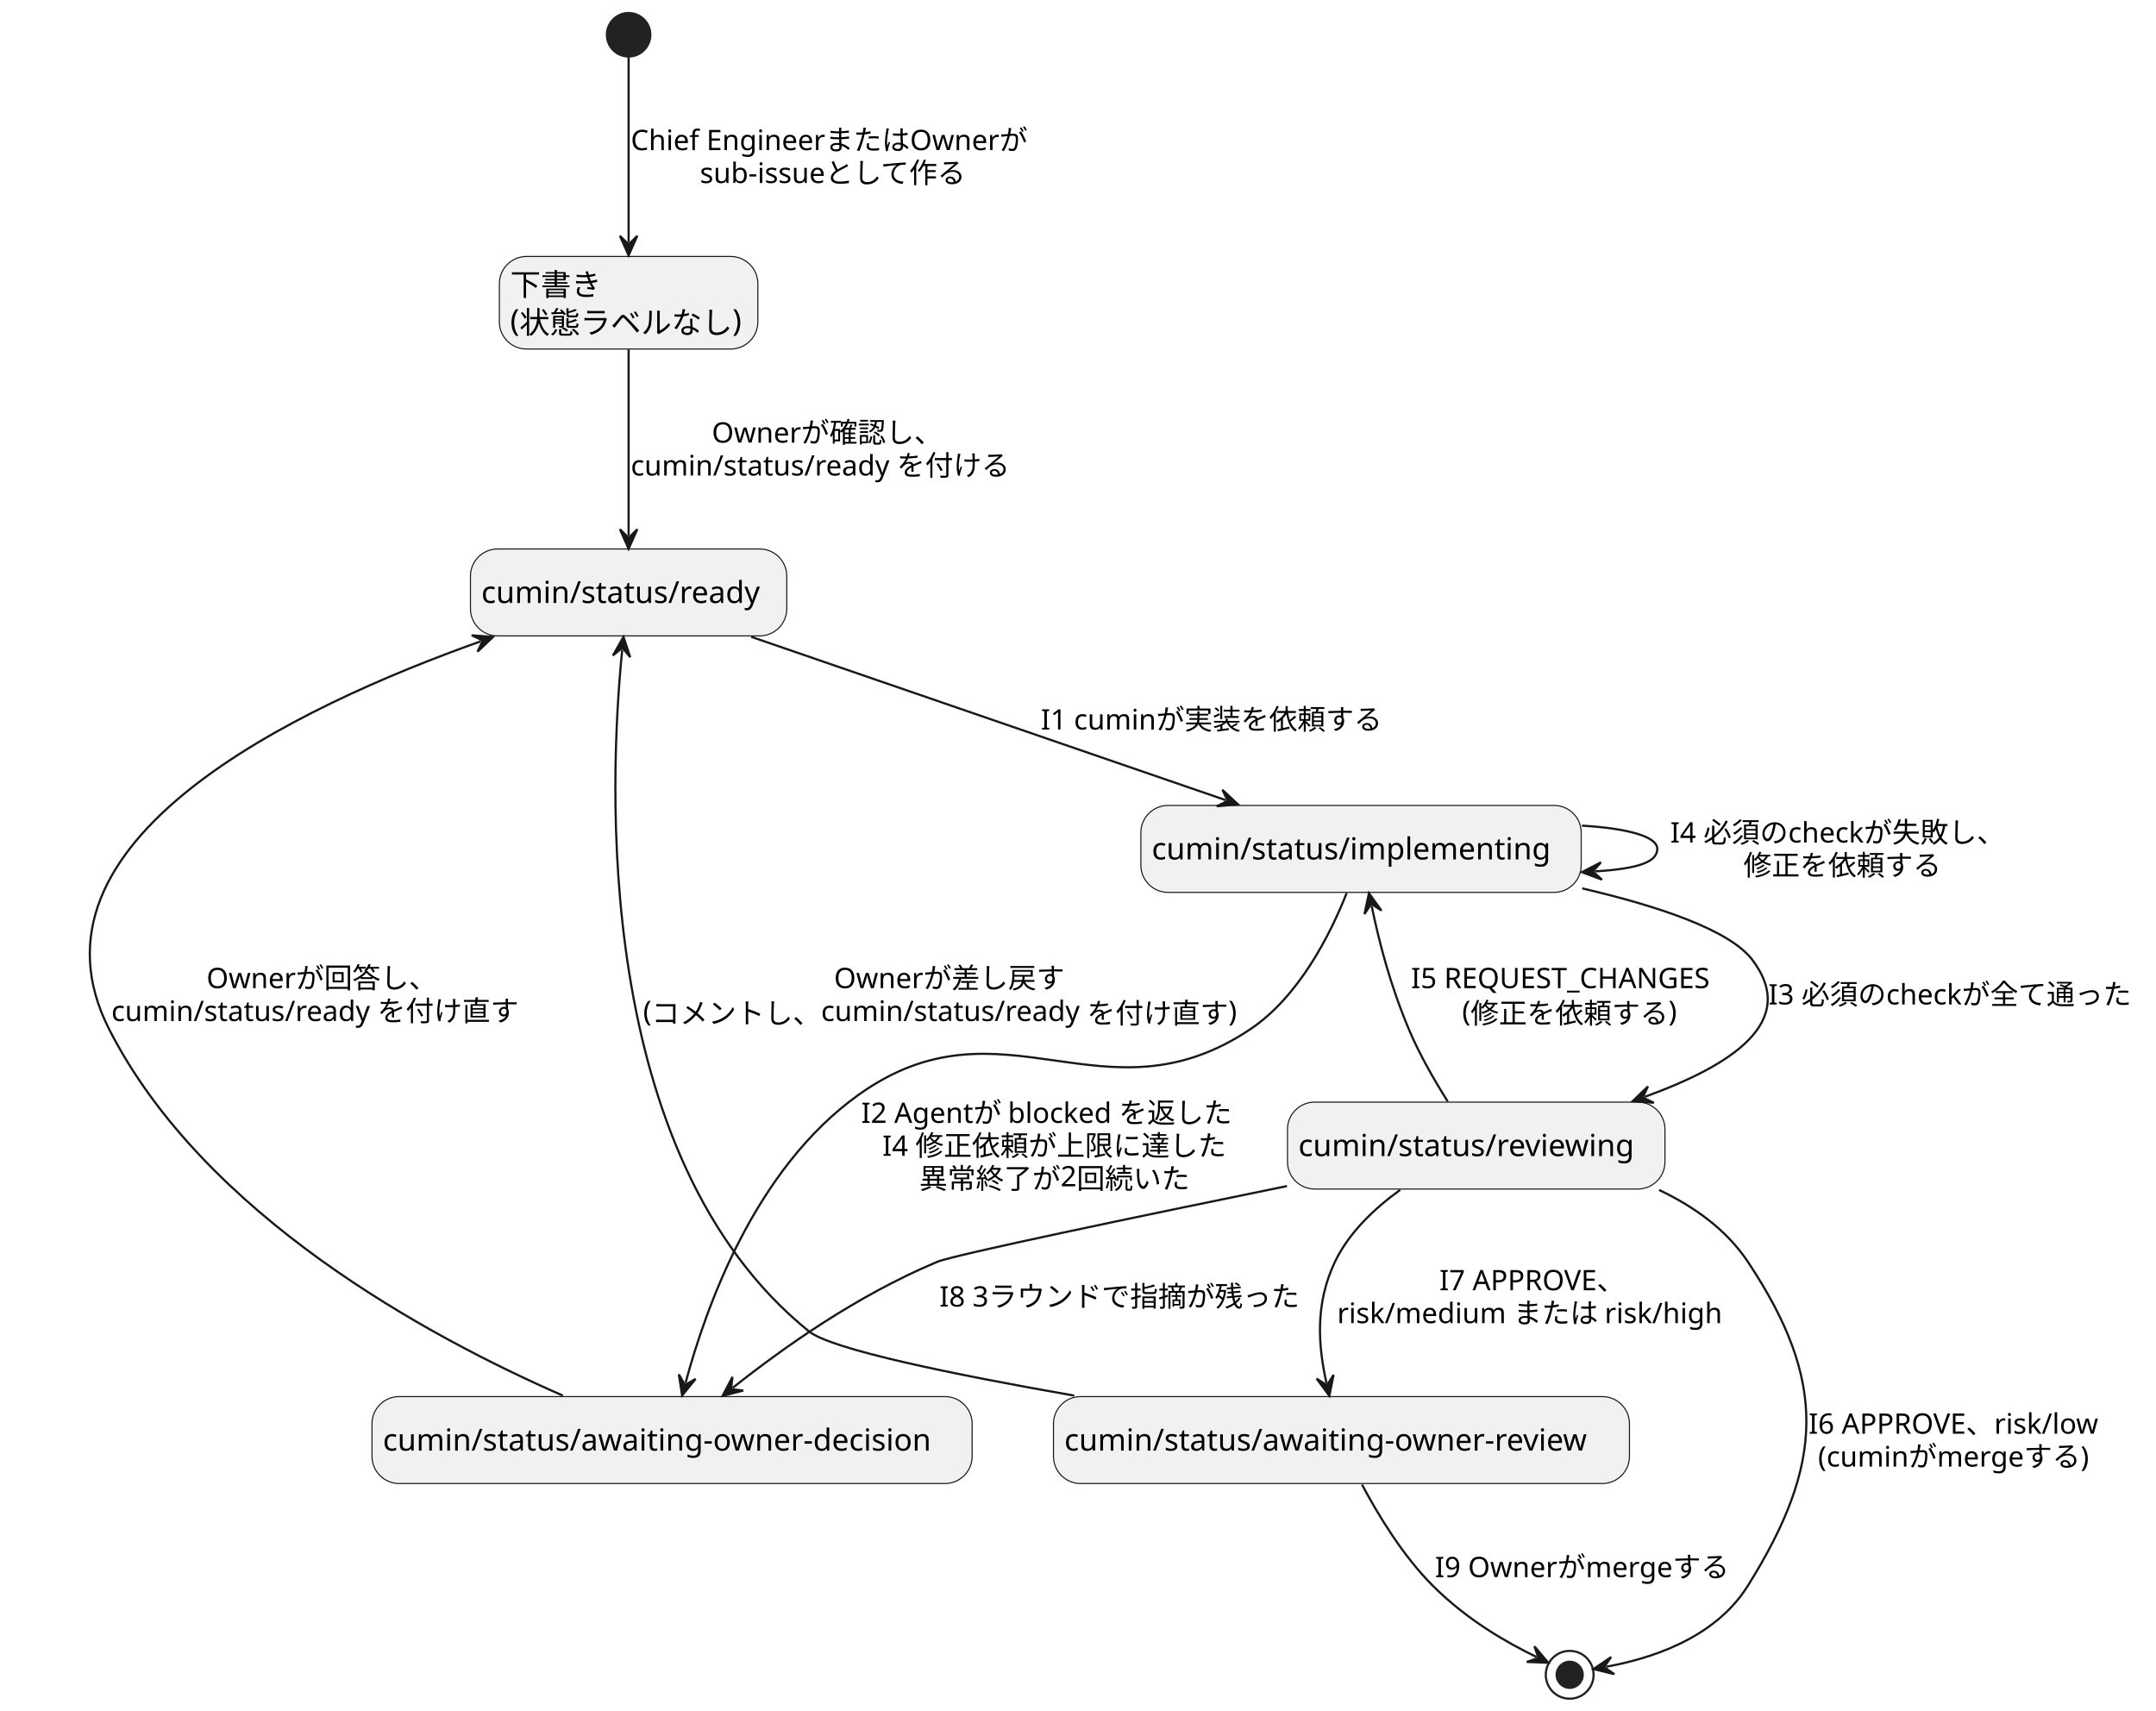
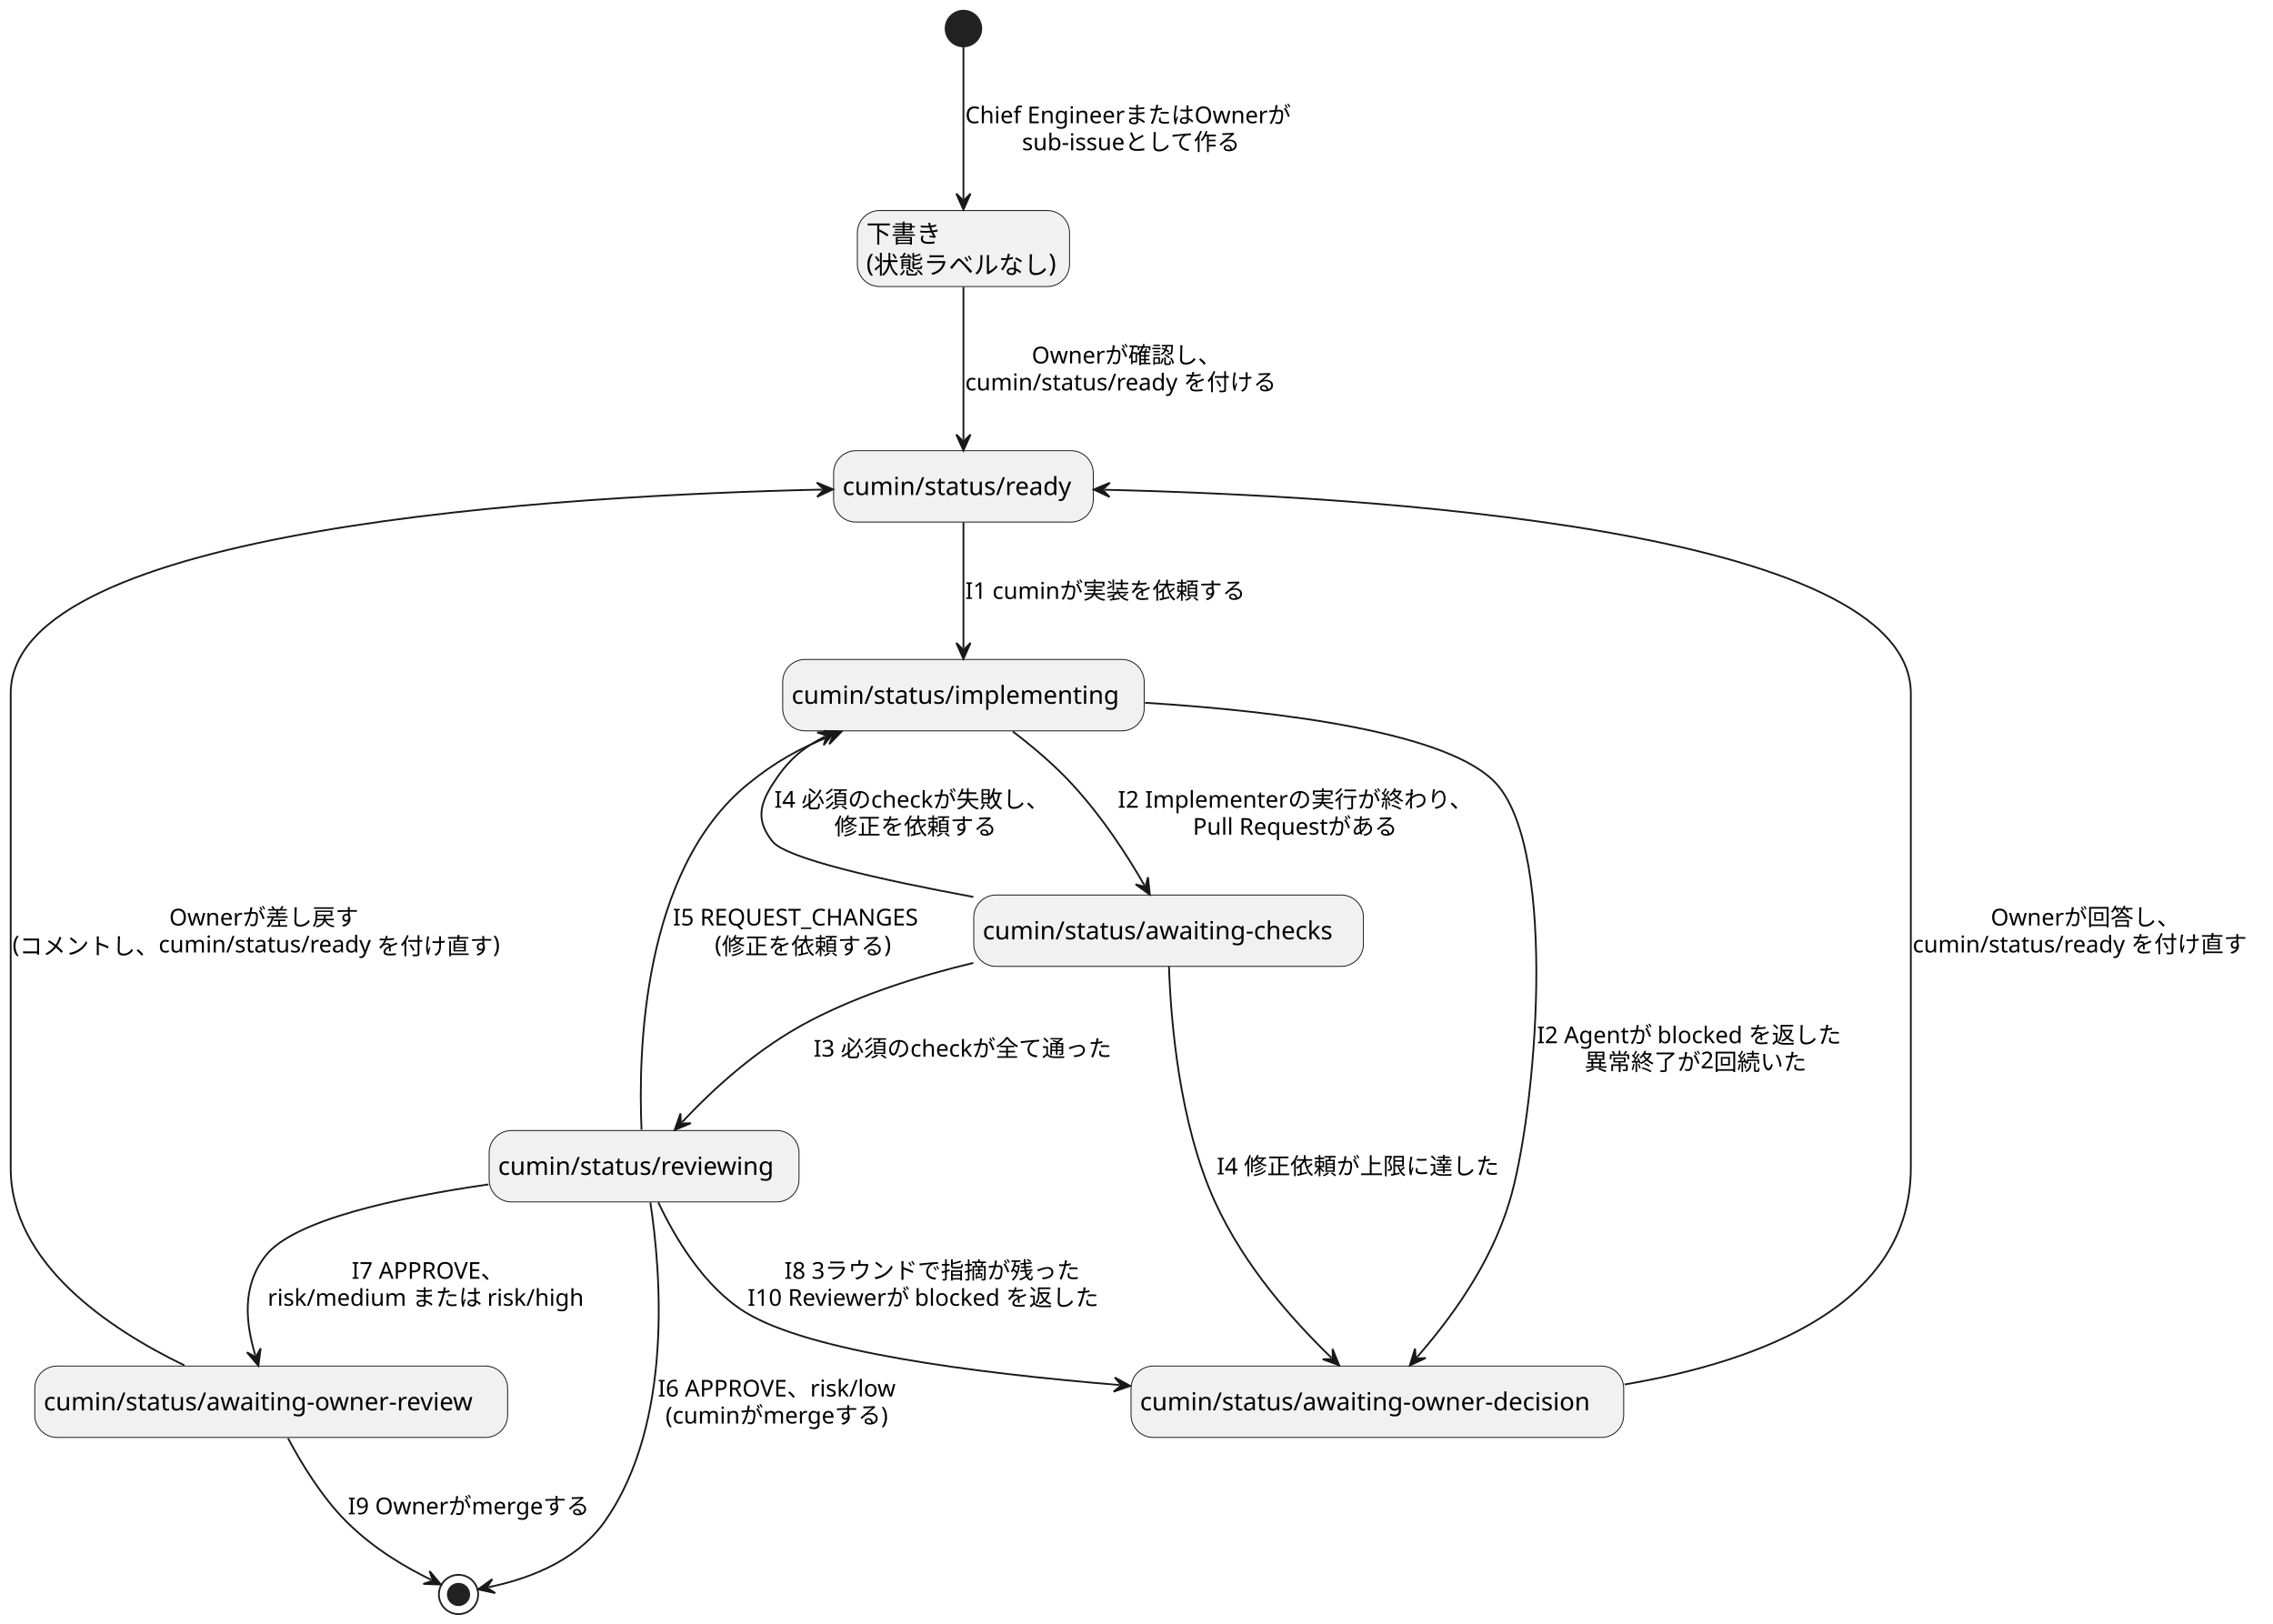
- <svg xmlns="http://www.w3.org/2000/svg" contentStyleType="text/css" data-diagram-type="STATE" height="787px" preserveAspectRatio="none" style="width:992px;height:787px;background:#FFFFFF;" version="1.1" viewBox="0 0 992 787" width="992px" zoomAndPan="magnify">
+ <svg xmlns="http://www.w3.org/2000/svg" contentStyleType="text/css" data-diagram-type="STATE" height="910px" preserveAspectRatio="none" style="width:1274px;height:910px;background:#FFFFFF;" version="1.1" viewBox="0 0 1274 910" width="1274px" zoomAndPan="magnify">
  <defs />
  <g>
-     <rect fill="#F1F1F1" height="42.594" rx="12.5" ry="12.5" style="stroke:#181818;stroke-width:0.5;" width="118.923" x="229.77" y="118" />
-     <text fill="#000000" font-family="sans-serif" font-size="14" lengthAdjust="spacing" textLength="42" x="234.77" y="135.995">下書き</text>
-     <text fill="#000000" font-family="sans-serif" font-size="14" lengthAdjust="spacing" textLength="108.923" x="234.77" y="152.292">(状態ラベルなし)</text>
-     <rect fill="#F1F1F1" height="40" rx="12.5" ry="12.5" style="stroke:#181818;stroke-width:0.5;" width="145.543" x="216.46" y="252.59" />
-     <text fill="#000000" font-family="sans-serif" font-size="14" lengthAdjust="spacing" textLength="135.543" x="221.46" y="277.437">cumin/status/ready</text>
-     <rect fill="#F1F1F1" height="40" rx="12.5" ry="12.5" style="stroke:#181818;stroke-width:0.5;" width="202.602" x="524.93" y="370.59" />
-     <text fill="#000000" font-family="sans-serif" font-size="14" lengthAdjust="spacing" textLength="192.602" x="529.93" y="395.437">cumin/status/implementing</text>
-     <rect fill="#F1F1F1" height="40" rx="12.5" ry="12.5" style="stroke:#181818;stroke-width:0.5;" width="173.68" x="592.39" y="507.09" />
-     <text fill="#000000" font-family="sans-serif" font-size="14" lengthAdjust="spacing" textLength="163.68" x="597.39" y="531.937">cumin/status/reviewing</text>
-     <rect fill="#F1F1F1" height="40" rx="12.5" ry="12.5" style="stroke:#181818;stroke-width:0.5;" width="265.028" x="484.71" y="642.59" />
-     <text fill="#000000" font-family="sans-serif" font-size="14" lengthAdjust="spacing" textLength="255.028" x="489.71" y="667.437">cumin/status/awaiting-owner-review</text>
-     <rect fill="#F1F1F1" height="40" rx="12.5" ry="12.5" style="stroke:#181818;stroke-width:0.5;" width="276.13" x="171.16" y="642.59" />
-     <text fill="#000000" font-family="sans-serif" font-size="14" lengthAdjust="spacing" textLength="266.13" x="176.16" y="667.437">cumin/status/awaiting-owner-decision</text>
-     <ellipse cx="289.23" cy="16" fill="#222222" rx="10" ry="10" style="stroke:#222222;stroke-width:1;" />
-     <ellipse cx="722.23" cy="770.59" fill="none" rx="11" ry="11" style="stroke:#222222;stroke-width:1;" />
-     <ellipse cx="722.23" cy="770.59" fill="#222222" rx="6" ry="6" style="stroke:#222222;stroke-width:1;" />
-     <g class="link" data-entity-1=".start." data-entity-2="Draft" data-source-line="14" data-uid="lnk3" id="link_.start._Draft">
-       <path d="M289.23,26.11 C289.23,45.4 289.23,84.74 289.23,111.5" fill="none" id="*start*-to-Draft" style="stroke:#181818;stroke-width:1;" />
-       <polygon fill="#181818" points="289.23,117.5,293.23,108.5,289.23,112.5,285.23,108.5,289.23,117.5" style="stroke:#181818;stroke-width:1;" />
-       <text fill="#000000" font-family="sans-serif" font-size="13" lengthAdjust="spacing" textLength="189.979" x="290.23" y="69.067">Chief EngineerまたはOwnerが</text>
-       <text fill="#000000" font-family="sans-serif" font-size="13" lengthAdjust="spacing" textLength="126.35" x="322.044" y="84.2">sub-issueとして作る</text>
+     <rect fill="#F1F1F1" height="42.594" rx="12.5" ry="12.5" style="stroke:#181818;stroke-width:0.5;" width="118.923" x="480.54" y="118" />
+     <text fill="#000000" font-family="sans-serif" font-size="14" lengthAdjust="spacing" textLength="42" x="485.54" y="135.995">下書き</text>
+     <text fill="#000000" font-family="sans-serif" font-size="14" lengthAdjust="spacing" textLength="108.923" x="485.54" y="152.292">(状態ラベルなし)</text>
+     <rect fill="#F1F1F1" height="40" rx="12.5" ry="12.5" style="stroke:#181818;stroke-width:0.5;" width="145.543" x="467.23" y="252.59" />
+     <text fill="#000000" font-family="sans-serif" font-size="14" lengthAdjust="spacing" textLength="135.543" x="472.23" y="277.437">cumin/status/ready</text>
+     <rect fill="#F1F1F1" height="40" rx="12.5" ry="12.5" style="stroke:#181818;stroke-width:0.5;" width="202.602" x="438.7" y="369.59" />
+     <text fill="#000000" font-family="sans-serif" font-size="14" lengthAdjust="spacing" textLength="192.602" x="443.7" y="394.437">cumin/status/implementing</text>
+     <rect fill="#F1F1F1" height="40" rx="12.5" ry="12.5" style="stroke:#181818;stroke-width:0.5;" width="218.394" x="545.8" y="501.59" />
+     <text fill="#000000" font-family="sans-serif" font-size="14" lengthAdjust="spacing" textLength="208.394" x="550.8" y="526.437">cumin/status/awaiting-checks</text>
+     <rect fill="#F1F1F1" height="40" rx="12.5" ry="12.5" style="stroke:#181818;stroke-width:0.5;" width="173.68" x="274.16" y="633.59" />
+     <text fill="#000000" font-family="sans-serif" font-size="14" lengthAdjust="spacing" textLength="163.68" x="279.16" y="658.437">cumin/status/reviewing</text>
+     <rect fill="#F1F1F1" height="40" rx="12.5" ry="12.5" style="stroke:#181818;stroke-width:0.5;" width="265.028" x="19.49" y="765.59" />
+     <text fill="#000000" font-family="sans-serif" font-size="14" lengthAdjust="spacing" textLength="255.028" x="24.49" y="790.437">cumin/status/awaiting-owner-review</text>
+     <rect fill="#F1F1F1" height="40" rx="12.5" ry="12.5" style="stroke:#181818;stroke-width:0.5;" width="276.13" x="633.94" y="765.59" />
+     <text fill="#000000" font-family="sans-serif" font-size="14" lengthAdjust="spacing" textLength="266.13" x="638.94" y="790.437">cumin/status/awaiting-owner-decision</text>
+     <ellipse cx="540" cy="16" fill="#222222" rx="10" ry="10" style="stroke:#222222;stroke-width:1;" />
+     <ellipse cx="257" cy="893.59" fill="none" rx="11" ry="11" style="stroke:#222222;stroke-width:1;" />
+     <ellipse cx="257" cy="893.59" fill="#222222" rx="6" ry="6" style="stroke:#222222;stroke-width:1;" />
+     <g class="link" data-entity-1=".start." data-entity-2="Draft" data-source-line="15" data-uid="lnk3" id="link_.start._Draft">
+       <path d="M540,26.11 C540,45.4 540,84.74 540,111.5" fill="none" id="*start*-to-Draft" style="stroke:#181818;stroke-width:1;" />
+       <polygon fill="#181818" points="540,117.5,544,108.5,540,112.5,536,108.5,540,117.5" style="stroke:#181818;stroke-width:1;" />
+       <text fill="#000000" font-family="sans-serif" font-size="13" lengthAdjust="spacing" textLength="189.979" x="541" y="69.067">Chief EngineerまたはOwnerが</text>
+       <text fill="#000000" font-family="sans-serif" font-size="13" lengthAdjust="spacing" textLength="126.35" x="572.814" y="84.2">sub-issueとして作る</text>
    </g>
-     <g class="link" data-entity-1="Draft" data-entity-2="Ready" data-source-line="15" data-uid="lnk4" id="link_Draft_Ready">
-       <path d="M289.23,160.81 C289.23,185.91 289.23,222.07 289.23,246.5" fill="none" id="Draft-to-Ready" style="stroke:#181818;stroke-width:1;" />
-       <polygon fill="#181818" points="289.23,252.5,293.23,243.5,289.23,247.5,285.23,243.5,289.23,252.5" style="stroke:#181818;stroke-width:1;" />
-       <text fill="#000000" font-family="sans-serif" font-size="13" lengthAdjust="spacing" textLength="107.447" x="327.503" y="203.657">Ownerが確認し、</text>
-       <text fill="#000000" font-family="sans-serif" font-size="13" lengthAdjust="spacing" textLength="181.994" x="290.23" y="218.79">cumin/status/ready を付ける</text>
+     <g class="link" data-entity-1="Draft" data-entity-2="Ready" data-source-line="16" data-uid="lnk4" id="link_Draft_Ready">
+       <path d="M540,160.81 C540,185.91 540,222.07 540,246.5" fill="none" id="Draft-to-Ready" style="stroke:#181818;stroke-width:1;" />
+       <polygon fill="#181818" points="540,252.5,544,243.5,540,247.5,536,243.5,540,252.5" style="stroke:#181818;stroke-width:1;" />
+       <text fill="#000000" font-family="sans-serif" font-size="13" lengthAdjust="spacing" textLength="107.447" x="578.273" y="203.657">Ownerが確認し、</text>
+       <text fill="#000000" font-family="sans-serif" font-size="13" lengthAdjust="spacing" textLength="181.994" x="541" y="218.79">cumin/status/ready を付ける</text>
    </g>
-     <g class="link" data-entity-1="Ready" data-entity-2="Implementing" data-source-line="16" data-uid="lnk5" id="link_Ready_Implementing">
-       <path d="M345.63,293.01 C407.84,314.42 501.687,346.717 563.967,368.157" fill="none" id="Ready-to-Implementing" style="stroke:#181818;stroke-width:1;" />
-       <polygon fill="#181818" points="569.64,370.11,562.432,363.398,564.912,368.483,559.828,370.963,569.64,370.11" style="stroke:#181818;stroke-width:1;" />
-       <text fill="#000000" font-family="sans-serif" font-size="13" lengthAdjust="spacing" textLength="160.139" x="478.91" y="335.657">I1 cuminが実装を依頼する</text>
+     <g class="link" data-entity-1="Ready" data-entity-2="Implementing" data-source-line="17" data-uid="lnk5" id="link_Ready_Implementing">
+       <path d="M540,292.84 C540,314.07 540,342.03 540,363.28" fill="none" id="Ready-to-Implementing" style="stroke:#181818;stroke-width:1;" />
+       <polygon fill="#181818" points="540,369.28,544,360.28,540,364.28,536,360.28,540,369.28" style="stroke:#181818;stroke-width:1;" />
+       <text fill="#000000" font-family="sans-serif" font-size="13" lengthAdjust="spacing" textLength="160.139" x="541" y="335.657">I1 cuminが実装を依頼する</text>
    </g>
-     <g class="link" data-entity-1="Implementing" data-entity-2="Implementing" data-source-line="17" data-uid="lnk6" id="link_Implementing_Implementing">
-       <path d="M727.87,379.89 C748.1,381.1 762.53,384.66 762.53,390.59 C762.53,396.52 754.089,399.722 733.859,400.932" fill="none" id="Implementing-to-Implementing" style="stroke:#181818;stroke-width:1;" />
-       <polygon fill="#181818" points="727.87,401.29,737.093,404.745,732.861,400.991,736.615,396.76,727.87,401.29" style="stroke:#181818;stroke-width:1;" />
-       <text fill="#000000" font-family="sans-serif" font-size="13" lengthAdjust="spacing" textLength="158.298" x="768.53" y="387.657">I4 必須のcheckが失敗し、</text>
-       <text fill="#000000" font-family="sans-serif" font-size="13" lengthAdjust="spacing" textLength="91" x="802.179" y="402.79">修正を依頼する</text>
+     <g class="link" data-entity-1="Implementing" data-entity-2="Checks" data-source-line="18" data-uid="lnk6" id="link_Implementing_Checks">
+       <path d="M567.66,409.93 C578.69,418.35 591.1,428.77 601,439.59 C618.57,458.79 631.539,479.004 641.479,496.214" fill="none" id="Implementing-to-Checks" style="stroke:#181818;stroke-width:1;" />
+       <polygon fill="#181818" points="644.48,501.41,643.442,491.616,641.979,497.08,636.515,495.617,644.48,501.41" style="stroke:#181818;stroke-width:1;" />
+       <text fill="#000000" font-family="sans-serif" font-size="13" lengthAdjust="spacing" textLength="203.938" x="626.54" y="452.657">I2 Implementerの実行が終わり、</text>
+       <text fill="#000000" font-family="sans-serif" font-size="13" lengthAdjust="spacing" textLength="119.825" x="668.596" y="467.79">Pull Requestがある</text>
    </g>
-     <g class="link" data-entity-1="Implementing" data-entity-2="Reviewing" data-source-line="18" data-uid="lnk7" id="link_Implementing_Reviewing">
-       <path d="M728,408.76 C762.87,416.88 795.78,427.84 806.23,441.59 C828.02,470.26 796.461,490.275 756.791,504.655" fill="none" id="Implementing-to-Reviewing" style="stroke:#181818;stroke-width:1;" />
-       <polygon fill="#181818" points="751.15,506.7,760.974,507.393,755.851,504.996,758.248,499.872,751.15,506.7" style="stroke:#181818;stroke-width:1;" />
-       <text fill="#000000" font-family="sans-serif" font-size="13" lengthAdjust="spacing" textLength="171.298" x="813.64" y="462.157">I3 必須のcheckが全て通った</text>
+     <g class="link" data-entity-1="Checks" data-entity-2="Implementing" data-source-line="19" data-uid="lnk7" id="link_Checks_Implementing">
+       <path d="M545.54,502.67 C493.41,493.02 440.69,481.17 433,471.59 C424.09,460.5 425.32,451.56 433,439.59 C441.33,426.61 448.718,419.753 462.518,412.693" fill="none" id="Checks-to-Implementing" style="stroke:#181818;stroke-width:1;" />
+       <polygon fill="#181818" points="467.86,409.96,458.026,410.498,463.409,412.237,461.67,417.62,467.86,409.96" style="stroke:#181818;stroke-width:1;" />
+       <text fill="#000000" font-family="sans-serif" font-size="13" lengthAdjust="spacing" textLength="158.298" x="434" y="452.657">I4 必須のcheckが失敗し、</text>
+       <text fill="#000000" font-family="sans-serif" font-size="13" lengthAdjust="spacing" textLength="91" x="467.649" y="467.79">修正を依頼する</text>
    </g>
-     <g class="link" data-entity-1="Reviewing" data-entity-2="Implementing" data-source-line="19" data-uid="lnk8" id="link_Reviewing_Implementing">
-       <path d="M666.13,506.81 C660.03,497.16 653.07,485.11 648.23,473.59 C639.55,452.93 634.651,433.772 631.101,416.842" fill="none" id="Reviewing-to-Implementing" style="stroke:#181818;stroke-width:1;" />
-       <polygon fill="#181818" points="629.87,410.97,627.802,420.599,630.896,415.864,635.632,418.957,629.87,410.97" style="stroke:#181818;stroke-width:1;" />
-       <text fill="#000000" font-family="sans-serif" font-size="13" lengthAdjust="spacing" textLength="148.148" x="649.23" y="454.657">I5 REQUEST_CHANGES</text>
-       <text fill="#000000" font-family="sans-serif" font-size="13" lengthAdjust="spacing" textLength="101.144" x="672.732" y="469.79">(修正を依頼する)</text>
+     <g class="link" data-entity-1="Checks" data-entity-2="Reviewing" data-source-line="20" data-uid="lnk8" id="link_Checks_Reviewing">
+       <path d="M545.52,539.65 C515.15,546.95 482.89,557.22 455,571.59 C424.55,587.28 399.779,610.357 382.269,628.907" fill="none" id="Checks-to-Reviewing" style="stroke:#181818;stroke-width:1;" />
+       <polygon fill="#181818" points="378.15,633.27,387.237,629.471,381.582,629.634,381.419,623.98,378.15,633.27" style="stroke:#181818;stroke-width:1;" />
+       <text fill="#000000" font-family="sans-serif" font-size="13" lengthAdjust="spacing" textLength="171.298" x="456" y="592.157">I3 必須のcheckが全て通った</text>
    </g>
-     <g class="link" data-entity-1="Reviewing" data-entity-2=".end." data-source-line="20" data-uid="lnk10" id="link_Reviewing_.end.">
-       <path d="M763.35,547.51 C779.48,555.15 794.39,565.79 804.23,580.59 C840.88,635.74 839.32,673.43 804.23,729.59 C788.45,754.84 757.521,763.496 739.071,766.886" fill="none" id="Reviewing-to-*end*" style="stroke:#181818;stroke-width:1;" />
-       <polygon fill="#181818" points="733.17,767.97,742.745,770.278,738.088,767.066,741.299,762.409,733.17,767.97" style="stroke:#181818;stroke-width:1;" />
-       <text fill="#000000" font-family="sans-serif" font-size="13" lengthAdjust="spacing" textLength="140.017" x="832.13" y="659.657">I6 APPROVE、risk/low</text>
-       <text fill="#000000" font-family="sans-serif" font-size="13" lengthAdjust="spacing" textLength="131.301" x="836.488" y="674.79">(cuminがmergeする)</text>
+     <g class="link" data-entity-1="Reviewing" data-entity-2="Implementing" data-source-line="21" data-uid="lnk9" id="link_Reviewing_Implementing">
+       <path d="M359.58,633.12 C357.65,590.32 359.82,488 419,439.59 C434.35,427.03 447.768,419.566 466.118,412.236" fill="none" id="Reviewing-to-Implementing" style="stroke:#181818;stroke-width:1;" />
+       <polygon fill="#181818" points="471.69,410.01,461.848,409.634,467.047,411.865,464.816,417.063,471.69,410.01" style="stroke:#181818;stroke-width:1;" />
+       <text fill="#000000" font-family="sans-serif" font-size="13" lengthAdjust="spacing" textLength="148.148" x="377.15" y="518.657">I5 REQUEST_CHANGES</text>
+       <text fill="#000000" font-family="sans-serif" font-size="13" lengthAdjust="spacing" textLength="101.144" x="400.652" y="533.79">(修正を依頼する)</text>
    </g>
-     <g class="link" data-entity-1="Reviewing" data-entity-2="OwnerReview" data-source-line="21" data-uid="lnk11" id="link_Reviewing_OwnerReview">
-       <path d="M644.23,547.49 C632.45,555.98 620.67,567.11 614.23,580.59 C604.95,600.02 606.52,619.305 610.34,636.385" fill="none" id="Reviewing-to-OwnerReview" style="stroke:#181818;stroke-width:1;" />
-       <polygon fill="#181818" points="611.65,642.24,613.589,632.584,610.559,637.361,605.782,634.33,611.65,642.24" style="stroke:#181818;stroke-width:1;" />
-       <text fill="#000000" font-family="sans-serif" font-size="13" lengthAdjust="spacing" textLength="90.181" x="662.295" y="593.657">I7 APPROVE、</text>
-       <text fill="#000000" font-family="sans-serif" font-size="13" lengthAdjust="spacing" textLength="184.311" x="615.23" y="608.79">risk/medium または risk/high</text>
+     <g class="link" data-entity-1="Reviewing" data-entity-2=".end." data-source-line="22" data-uid="lnk11" id="link_Reviewing_.end.">
+       <path d="M364.51,673.86 C370.32,711.87 377.75,797.6 339,852.59 C321.94,876.8 291.927,885.78 273.817,889.51" fill="none" id="Reviewing-to-*end*" style="stroke:#181818;stroke-width:1;" />
+       <polygon fill="#181818" points="267.94,890.72,277.562,892.822,272.837,889.711,275.948,884.987,267.94,890.72" style="stroke:#181818;stroke-width:1;" />
+       <text fill="#000000" font-family="sans-serif" font-size="13" lengthAdjust="spacing" textLength="140.017" x="368.68" y="782.657">I6 APPROVE、risk/low</text>
+       <text fill="#000000" font-family="sans-serif" font-size="13" lengthAdjust="spacing" textLength="131.301" x="373.038" y="797.79">(cuminがmergeする)</text>
    </g>
-     <g class="link" data-entity-1="Reviewing" data-entity-2="Decision" data-source-line="22" data-uid="lnk12" id="link_Reviewing_Decision">
-       <path d="M592.16,545.72 C523.79,559.69 438.89,577.38 431.23,580.59 C393.95,596.23 360.626,619.968 337.156,638.528" fill="none" id="Reviewing-to-Decision" style="stroke:#181818;stroke-width:1;" />
-       <polygon fill="#181818" points="332.45,642.25,341.99,639.805,336.372,639.149,337.028,633.53,332.45,642.25" style="stroke:#181818;stroke-width:1;" />
-       <text fill="#000000" font-family="sans-serif" font-size="13" lengthAdjust="spacing" textLength="167.508" x="432.23" y="601.157">I8 3ラウンドで指摘が残った</text>
+     <g class="link" data-entity-1="Reviewing" data-entity-2="OwnerReview" data-source-line="23" data-uid="lnk12" id="link_Reviewing_OwnerReview">
+       <path d="M273.75,663.79 C222.53,671.19 164.81,683.71 149,703.59 C135.25,720.88 137.779,741.679 143.119,759.629" fill="none" id="Reviewing-to-OwnerReview" style="stroke:#181818;stroke-width:1;" />
+       <polygon fill="#181818" points="144.83,765.38,146.098,755.613,143.404,760.588,138.43,757.894,144.83,765.38" style="stroke:#181818;stroke-width:1;" />
+       <text fill="#000000" font-family="sans-serif" font-size="13" lengthAdjust="spacing" textLength="90.181" x="197.065" y="716.657">I7 APPROVE、</text>
+       <text fill="#000000" font-family="sans-serif" font-size="13" lengthAdjust="spacing" textLength="184.311" x="150" y="731.79">risk/medium または risk/high</text>
    </g>
-     <g class="link" data-entity-1="Implementing" data-entity-2="Decision" data-source-line="23" data-uid="lnk13" id="link_Implementing_Decision">
-       <path d="M619.64,410.88 C612.05,430.02 597.66,458.58 575.23,473.59 C507.83,518.7 461.3,456.55 395.23,503.59 C347.02,537.92 324.623,602.207 315.423,636.297" fill="none" id="Implementing-to-Decision" style="stroke:#181818;stroke-width:1;" />
-       <polygon fill="#181818" points="313.86,642.09,320.067,634.443,315.163,637.263,312.343,632.359,313.86,642.09" style="stroke:#181818;stroke-width:1;" />
-       <text fill="#000000" font-family="sans-serif" font-size="13" lengthAdjust="spacing" textLength="178.725" x="396.23" y="516.657">I2 Agentが blocked を返した</text>
-       <text fill="#000000" font-family="sans-serif" font-size="13" lengthAdjust="spacing" textLength="159.238" x="405.974" y="531.79">I4 修正依頼が上限に達した</text>
-       <text fill="#000000" font-family="sans-serif" font-size="13" lengthAdjust="spacing" textLength="125.271" x="422.957" y="546.923">異常終了が2回続いた</text>
+     <g class="link" data-entity-1="Reviewing" data-entity-2="Decision" data-source-line="24" data-uid="lnk13" id="link_Reviewing_Decision">
+       <path d="M368.96,673.82 C377.91,692.86 394.36,721.18 418,735.59 C453.76,757.39 544.27,769.336 627.49,776.216" fill="none" id="Reviewing-to-Decision" style="stroke:#181818;stroke-width:1;" />
+       <polygon fill="#181818" points="633.47,776.71,624.83,771.982,628.487,776.298,624.171,779.955,633.47,776.71" style="stroke:#181818;stroke-width:1;" />
+       <text fill="#000000" font-family="sans-serif" font-size="13" lengthAdjust="spacing" textLength="167.508" x="439.658" y="716.657">I8 3ラウンドで指摘が残った</text>
+       <text fill="#000000" font-family="sans-serif" font-size="13" lengthAdjust="spacing" textLength="208.825" x="419" y="731.79">I10 Reviewerが blocked を返した</text>
    </g>
-     <g class="link" data-entity-1="OwnerReview" data-entity-2=".end." data-source-line="24" data-uid="lnk14" id="link_OwnerReview_.end.">
-       <path d="M626.68,683.09 C634.15,697.14 645.58,715.96 659.23,729.59 C675.36,745.71 693.697,755.941 706.947,762.401" fill="none" id="OwnerReview-to-*end*" style="stroke:#181818;stroke-width:1;" />
-       <polygon fill="#181818" points="712.34,765.03,706.003,757.49,707.846,762.839,702.497,764.681,712.34,765.03" style="stroke:#181818;stroke-width:1;" />
-       <text fill="#000000" font-family="sans-serif" font-size="13" lengthAdjust="spacing" textLength="139.94" x="660.23" y="725.657">I9 Ownerがmergeする</text>
+     <g class="link" data-entity-1="Implementing" data-entity-2="Decision" data-source-line="25" data-uid="lnk14" id="link_Implementing_Decision">
+       <path d="M641.78,393.85 C718,398.65 813.36,410.48 839,439.59 C873.39,478.63 861.08,623.8 846,673.59 C835.13,709.5 812.327,739.891 794.157,760.691" fill="none" id="Implementing-to-Decision" style="stroke:#181818;stroke-width:1;" />
+       <polygon fill="#181818" points="790.21,765.21,799.144,761.063,793.499,761.444,793.119,755.8,790.21,765.21" style="stroke:#181818;stroke-width:1;" />
+       <text fill="#000000" font-family="sans-serif" font-size="13" lengthAdjust="spacing" textLength="178.725" x="861.43" y="584.657">I2 Agentが blocked を返した</text>
+       <text fill="#000000" font-family="sans-serif" font-size="13" lengthAdjust="spacing" textLength="125.271" x="888.157" y="599.79">異常終了が2回続いた</text>
    </g>
-     <g class="link" data-entity-1="OwnerReview" data-entity-2="Ready" data-source-line="25" data-uid="lnk15" id="link_OwnerReview_Ready">
-       <path d="M494.24,642.14 C438.42,632.37 382.5,620.88 372.23,612.59 C272.24,531.94 280.342,358.35 286.282,299.01" fill="none" id="OwnerReview-to-Ready" style="stroke:#181818;stroke-width:1;" />
-       <polygon fill="#181818" points="286.88,293.04,282.003,301.597,286.382,298.015,289.964,302.394,286.88,293.04" style="stroke:#181818;stroke-width:1;" />
-       <text fill="#000000" font-family="sans-serif" font-size="13" lengthAdjust="spacing" textLength="107.447" x="383.735" y="454.657">Ownerが差し戻す</text>
-       <text fill="#000000" font-family="sans-serif" font-size="13" lengthAdjust="spacing" textLength="283.137" x="295.89" y="469.79">(コメントし、cumin/status/ready を付け直す)</text>
+     <g class="link" data-entity-1="Checks" data-entity-2="Decision" data-source-line="26" data-uid="lnk15" id="link_Checks_Decision">
+       <path d="M655.2,541.62 C656.18,571.18 660.77,629.31 681,673.59 C697.67,710.08 725.062,740.404 746.282,760.974" fill="none" id="Checks-to-Decision" style="stroke:#181818;stroke-width:1;" />
+       <polygon fill="#181818" points="750.59,765.15,746.912,756.014,747,761.67,741.344,761.758,750.59,765.15" style="stroke:#181818;stroke-width:1;" />
+       <text fill="#000000" font-family="sans-serif" font-size="13" lengthAdjust="spacing" textLength="159.238" x="682" y="658.157">I4 修正依頼が上限に達した</text>
    </g>
-     <g class="link" data-entity-1="Decision" data-entity-2="Ready" data-source-line="26" data-uid="lnk16" id="link_Decision_Ready">
-       <path d="M258.97,642.12 C196.82,614.98 93.89,559.23 50.23,473.59 C6,386.83 136.467,325.211 221.197,295.071" fill="none" id="Decision-to-Ready" style="stroke:#181818;stroke-width:1;" />
-       <polygon fill="#181818" points="226.85,293.06,217.03,292.308,222.139,294.736,219.711,299.845,226.85,293.06" style="stroke:#181818;stroke-width:1;" />
-       <text fill="#000000" font-family="sans-serif" font-size="13" lengthAdjust="spacing" textLength="107.447" x="95.003" y="454.657">Ownerが回答し、</text>
-       <text fill="#000000" font-family="sans-serif" font-size="13" lengthAdjust="spacing" textLength="194.994" x="51.23" y="469.79">cumin/status/ready を付け直す</text>
+     <g class="link" data-entity-1="OwnerReview" data-entity-2=".end." data-source-line="27" data-uid="lnk16" id="link_OwnerReview_.end.">
+       <path d="M161.45,806.09 C168.93,820.14 180.36,838.96 194,852.59 C210.13,868.71 228.467,878.941 241.717,885.401" fill="none" id="OwnerReview-to-*end*" style="stroke:#181818;stroke-width:1;" />
+       <polygon fill="#181818" points="247.11,888.03,240.773,880.49,242.616,885.839,237.267,887.681,247.11,888.03" style="stroke:#181818;stroke-width:1;" />
+       <text fill="#000000" font-family="sans-serif" font-size="13" lengthAdjust="spacing" textLength="139.94" x="195" y="848.657">I9 Ownerがmergeする</text>
+     </g>
+     <g class="link" data-entity-1="OwnerReview" data-entity-2="Ready" data-source-line="28" data-uid="lnk17" id="link_OwnerReview_Ready">
+       <path d="M103.38,765.21 C60.91,744.7 6,707.87 6,654.59 C6,388.59 6,388.59 6,388.59 C6,295.42 314.622,277.654 460.872,274.375" fill="none" id="OwnerReview-to-Ready" style="stroke:#181818;stroke-width:1;" />
+       <polygon fill="#181818" points="466.87,274.24,457.783,270.443,461.871,274.352,457.962,278.441,466.87,274.24" style="stroke:#181818;stroke-width:1;" />
+       <text fill="#000000" font-family="sans-serif" font-size="13" lengthAdjust="spacing" textLength="107.447" x="94.845" y="518.657">Ownerが差し戻す</text>
+       <text fill="#000000" font-family="sans-serif" font-size="13" lengthAdjust="spacing" textLength="283.137" x="7" y="533.79">(コメントし、cumin/status/ready を付け直す)</text>
+     </g>
+     <g class="link" data-entity-1="Decision" data-entity-2="Ready" data-source-line="29" data-uid="lnk18" id="link_Decision_Ready">
+       <path d="M910.56,775.91 C988.77,762.62 1071,730.58 1071,654.59 C1071,388.59 1071,388.59 1071,388.59 C1071,295.97 764.548,277.922 618.998,274.472" fill="none" id="Decision-to-Ready" style="stroke:#181818;stroke-width:1;" />
+       <polygon fill="#181818" points="613,274.33,621.903,278.542,617.999,274.449,622.092,270.544,613,274.33" style="stroke:#181818;stroke-width:1;" />
+       <text fill="#000000" font-family="sans-serif" font-size="13" lengthAdjust="spacing" textLength="107.447" x="1115.773" y="518.657">Ownerが回答し、</text>
+       <text fill="#000000" font-family="sans-serif" font-size="13" lengthAdjust="spacing" textLength="194.994" x="1072" y="533.79">cumin/status/ready を付け直す</text>
    </g>
  </g>
</svg>
